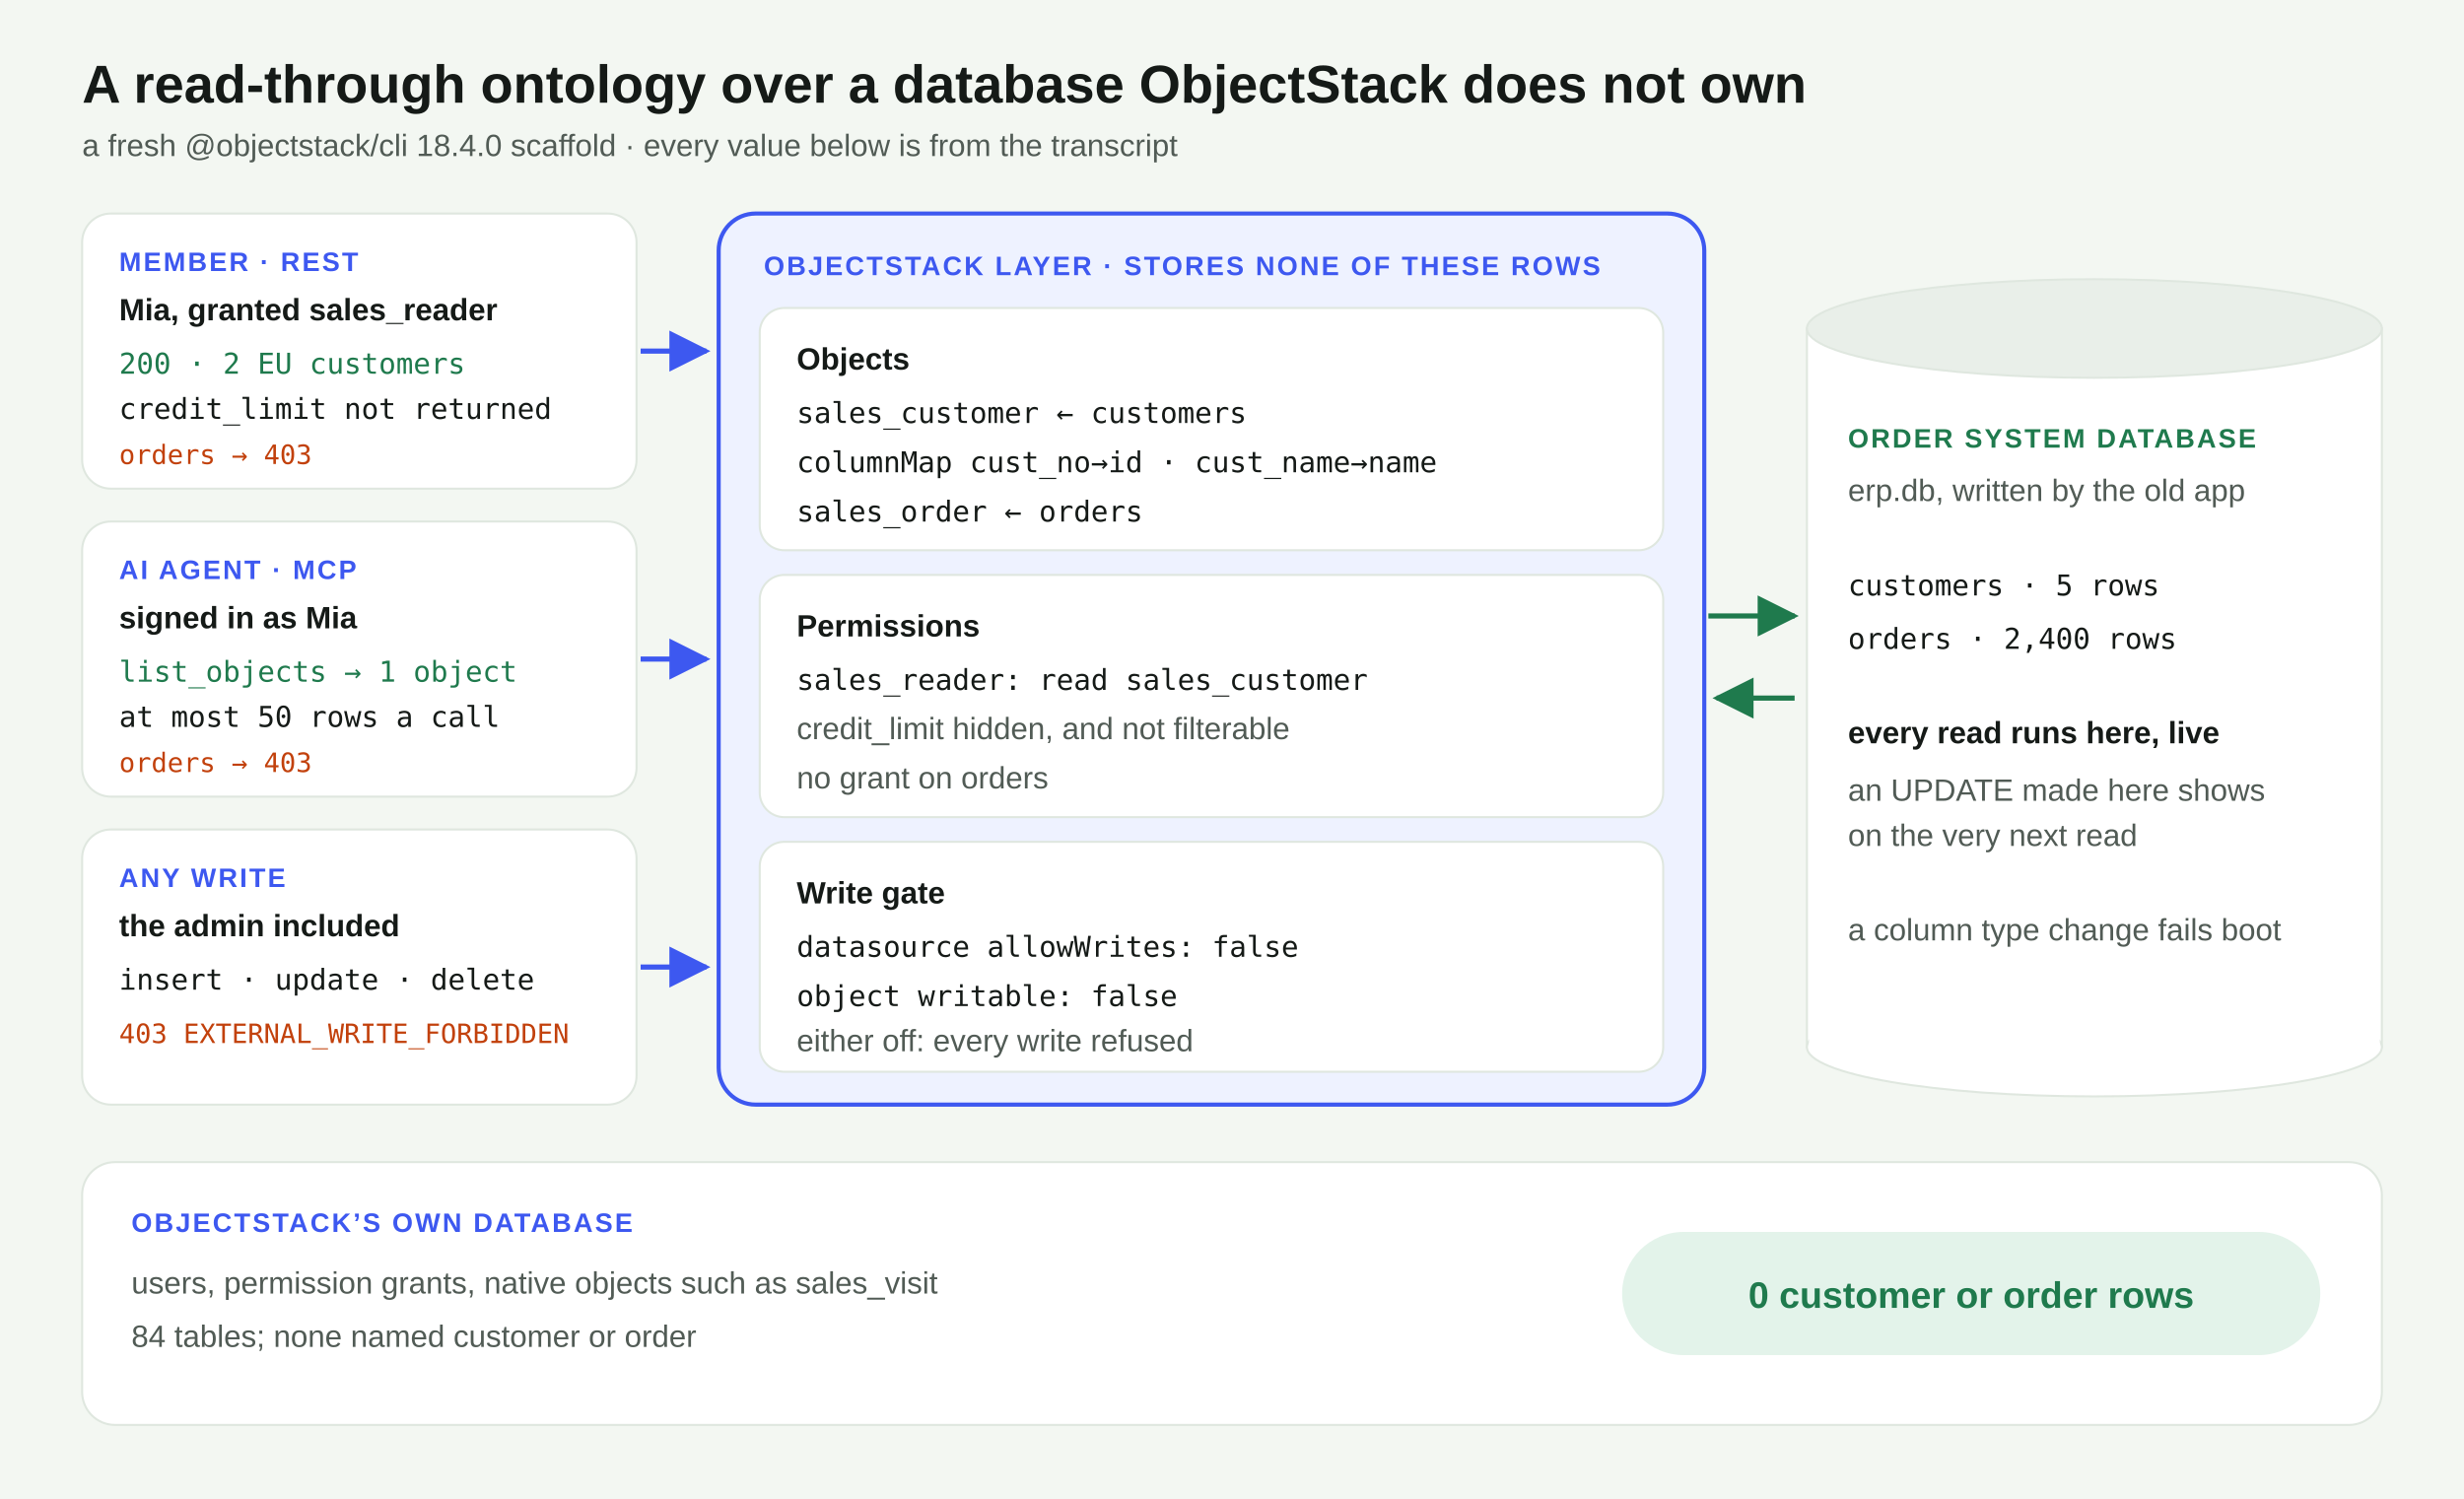
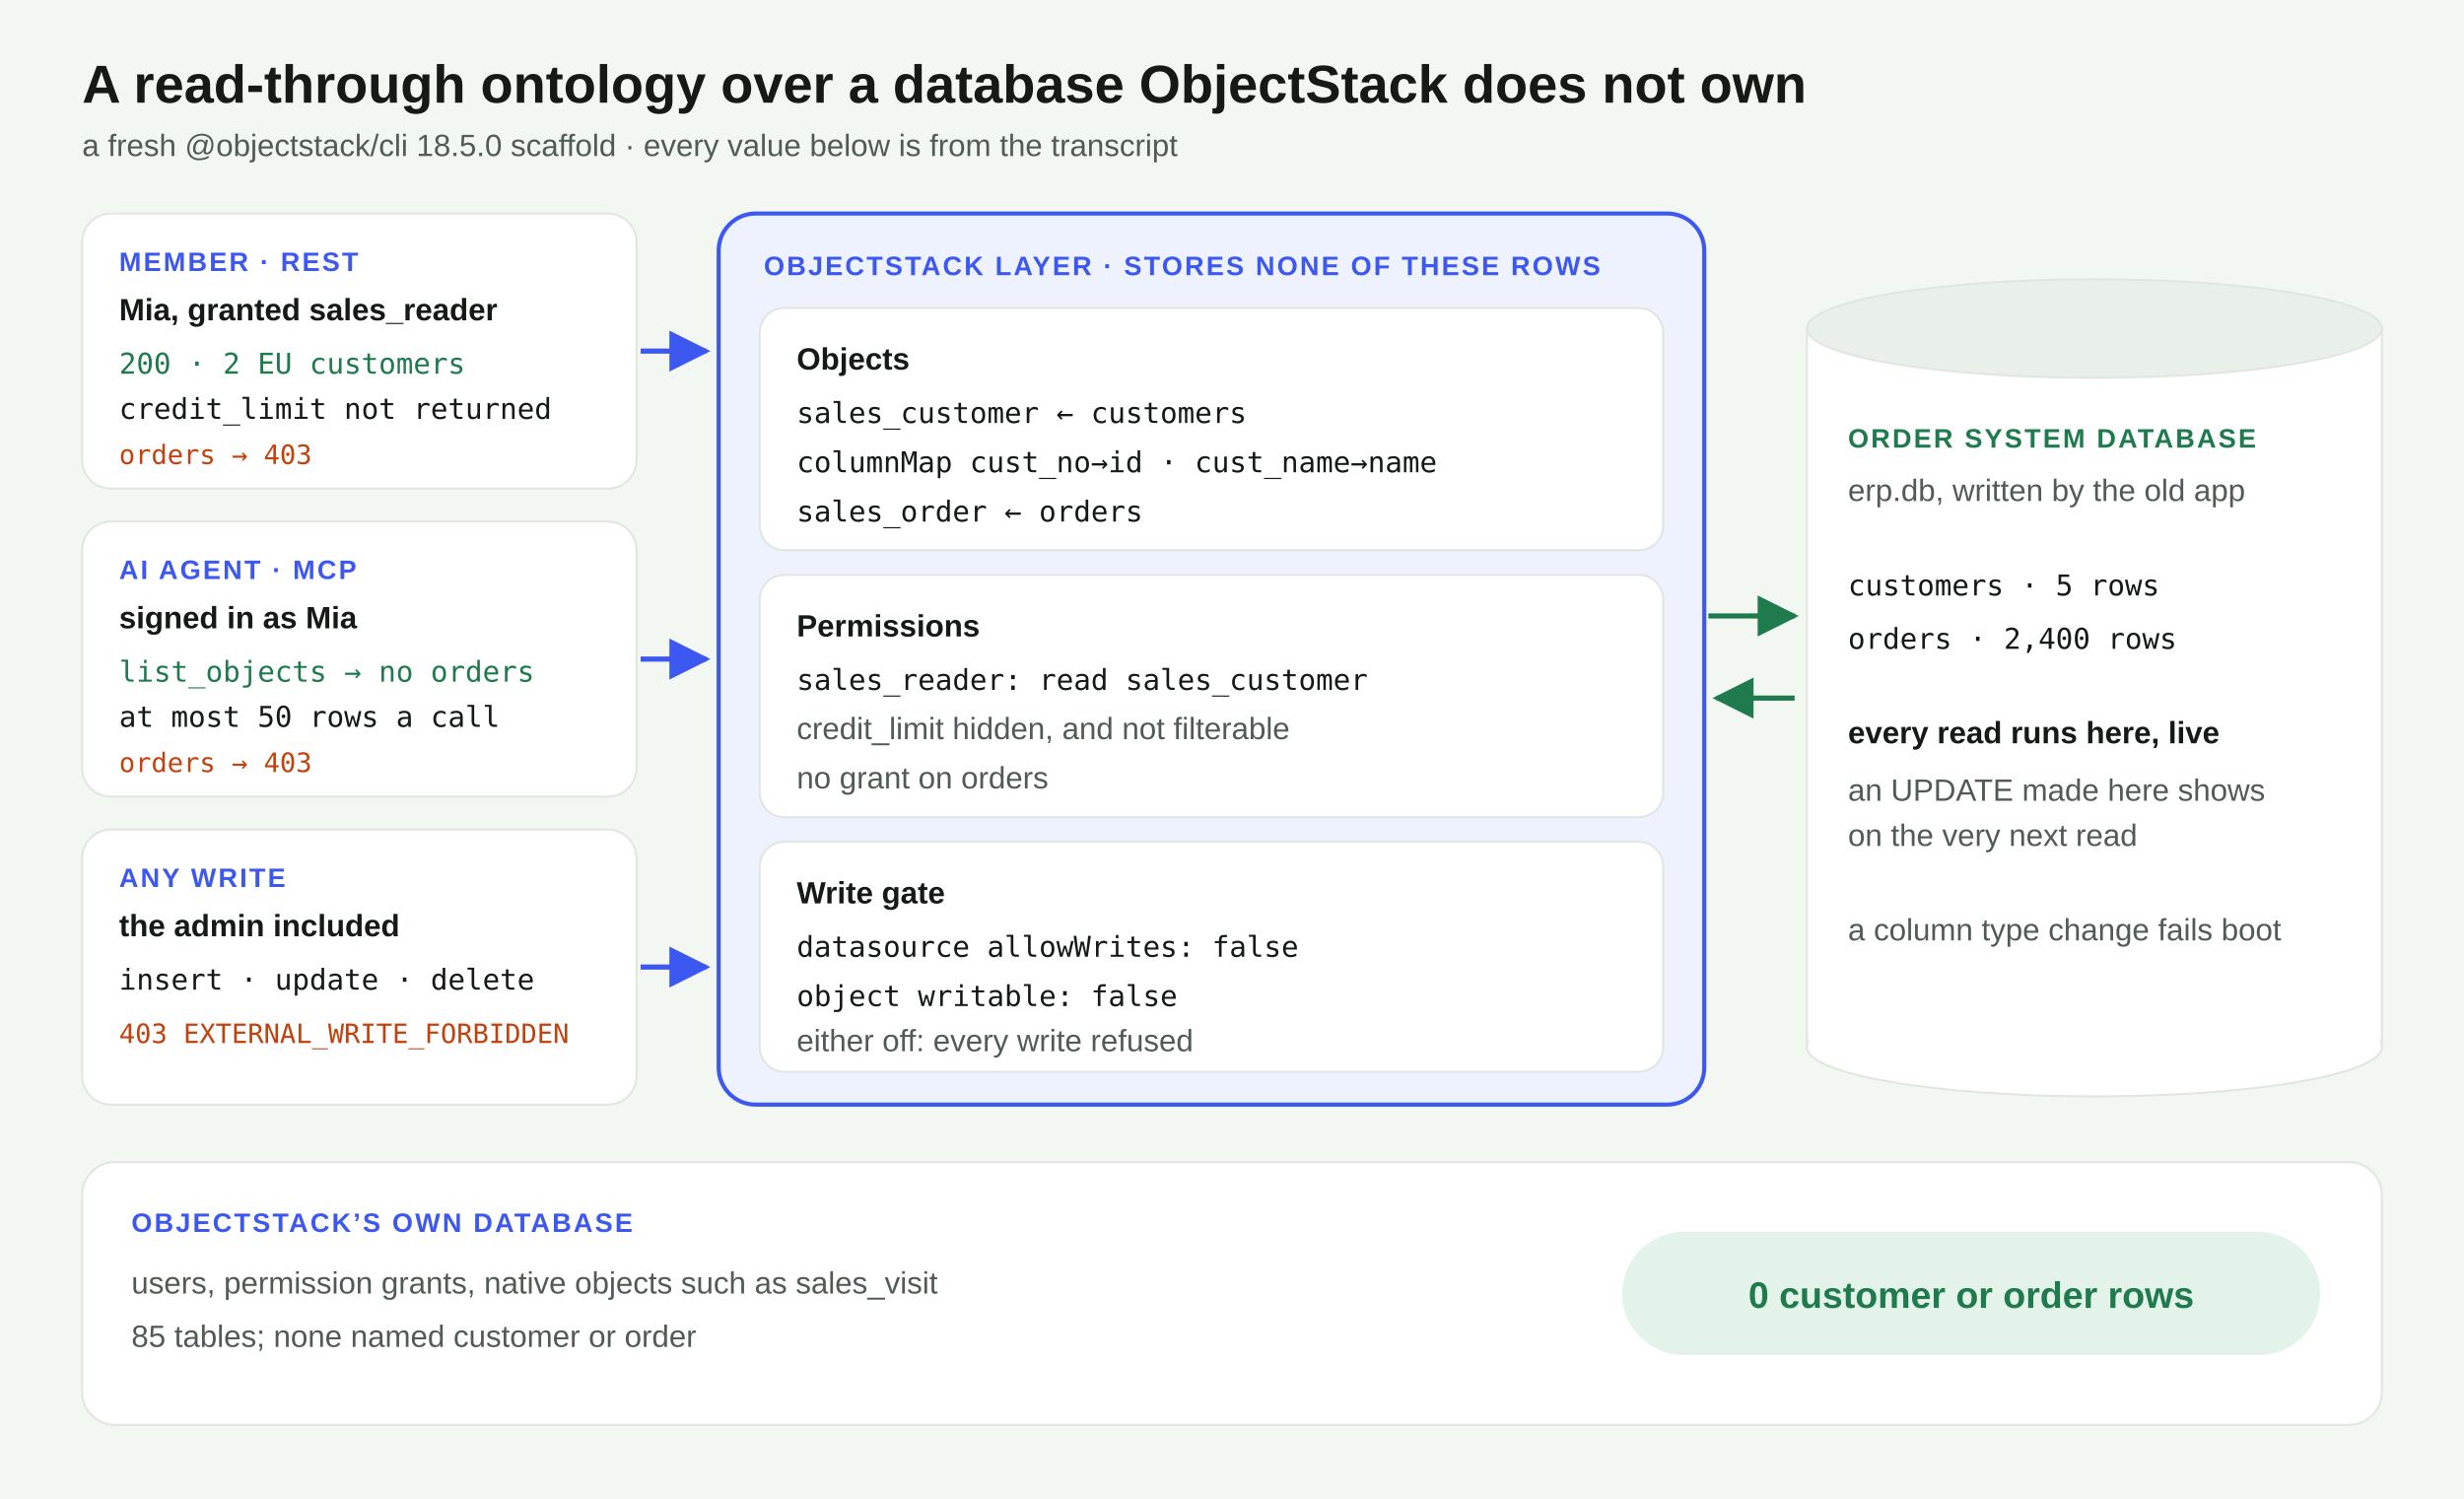
- <svg xmlns="http://www.w3.org/2000/svg" viewBox="0 0 1200 730" role="img" aria-label="A read-through ontology on ObjectStack 18.4.0: a member over REST, an AI agent over MCP and any writer reach an ObjectStack layer of objects, permissions and a write gate; every read runs live on the order system's own database, and ObjectStack's database holds 0 customer or order rows.">
+ <svg xmlns="http://www.w3.org/2000/svg" viewBox="0 0 1200 730" role="img" aria-label="A read-through ontology on ObjectStack 18.5.0: a member over REST, an AI agent over MCP and any writer reach an ObjectStack layer of objects, permissions and a write gate; every read runs live on the order system's own database, and ObjectStack's database holds 0 customer or order rows.">
  <defs>
    <marker id="arr" viewBox="0 0 10 10" refX="9" refY="5" markerWidth="8" markerHeight="8" orient="auto-start-reverse">
      <path d="M0 0L10 5L0 10z" fill="#3d58f0" />
    </marker>
    <marker id="arrg" viewBox="0 0 10 10" refX="9" refY="5" markerWidth="8" markerHeight="8" orient="auto-start-reverse">
      <path d="M0 0L10 5L0 10z" fill="#1f7a4d" />
    </marker>
    <style>
      text{font-family:-apple-system,BlinkMacSystemFont,"Segoe UI",Arial,sans-serif;fill:#151a17}
      .h{font-size:26px;font-weight:800}
      .sub{font-size:15px;fill:#515b55}
      .tag{font-size:13px;font-weight:800;letter-spacing:.08em;fill:#3d58f0}
      .tagg{font-size:13px;font-weight:800;letter-spacing:.08em;fill:#1f7a4d}
      .card{font-size:15px;font-weight:760}
      .t{font-size:15px;fill:#515b55}
      .m{font-family:ui-monospace,Menlo,Consolas,monospace;font-size:14px;fill:#151a17}
      .ok{font-family:ui-monospace,Menlo,Consolas,monospace;font-size:14px;fill:#1f7a4d}
      .no{font-family:ui-monospace,Menlo,Consolas,monospace;font-size:13px;fill:#c2410c}
      .chip{font-size:18px;font-weight:800;fill:#1f7a4d}
    </style>
  </defs>
  <rect width="1200" height="730" fill="#f3f7f2" />
  <text x="40" y="50" class="h">A read-through ontology over a database ObjectStack does not own</text>
-   <text x="40" y="76" class="sub">a fresh @objectstack/cli 18.4.0 scaffold · every value below is from the transcript</text>
+   <text x="40" y="76" class="sub">a fresh @objectstack/cli 18.5.0 scaffold · every value below is from the transcript</text>
  <g transform="translate(40 104)">
    <rect width="270" height="134" rx="14" fill="#ffffff" stroke="#dfe7df" />
    <text x="18" y="28" class="tag">MEMBER · REST</text>
    <text x="18" y="52" class="card">Mia, granted sales_reader</text>
    <text x="18" y="78" class="ok">200 · 2 EU customers</text>
    <text x="18" y="100" class="m">credit_limit not returned</text>
    <text x="18" y="122" class="no">orders → 403</text>
  </g>
  <g transform="translate(40 254)">
    <rect width="270" height="134" rx="14" fill="#ffffff" stroke="#dfe7df" />
    <text x="18" y="28" class="tag">AI AGENT · MCP</text>
    <text x="18" y="52" class="card">signed in as Mia</text>
-     <text x="18" y="78" class="ok">list_objects → 1 object</text>
+     <text x="18" y="78" class="ok">list_objects → no orders</text>
    <text x="18" y="100" class="m">at most 50 rows a call</text>
    <text x="18" y="122" class="no">orders → 403</text>
  </g>
  <g transform="translate(40 404)">
    <rect width="270" height="134" rx="14" fill="#ffffff" stroke="#dfe7df" />
    <text x="18" y="28" class="tag">ANY WRITE</text>
    <text x="18" y="52" class="card">the admin included</text>
    <text x="18" y="78" class="m">insert · update · delete</text>
    <text x="18" y="104" class="no">403 EXTERNAL_WRITE_FORBIDDEN</text>
  </g>
  <path d="M312 171H344" stroke="#3d58f0" stroke-width="2.5" fill="none" marker-end="url(#arr)" />
  <path d="M312 321H344" stroke="#3d58f0" stroke-width="2.5" fill="none" marker-end="url(#arr)" />
  <path d="M312 471H344" stroke="#3d58f0" stroke-width="2.5" fill="none" marker-end="url(#arr)" />
  <rect x="350" y="104" width="480" height="434" rx="18" fill="#eef2ff" stroke="#3d58f0" stroke-width="2" />
  <text x="372" y="134" class="tag">OBJECTSTACK LAYER · STORES NONE OF THESE ROWS</text>
  <g transform="translate(370 150)">
    <rect width="440" height="118" rx="12" fill="#ffffff" stroke="#dfe7df" />
    <text x="18" y="30" class="card">Objects</text>
    <text x="18" y="56" class="m">sales_customer ← customers</text>
    <text x="18" y="80" class="m">columnMap cust_no→id · cust_name→name</text>
    <text x="18" y="104" class="m">sales_order ← orders</text>
  </g>
  <g transform="translate(370 280)">
    <rect width="440" height="118" rx="12" fill="#ffffff" stroke="#dfe7df" />
    <text x="18" y="30" class="card">Permissions</text>
    <text x="18" y="56" class="m">sales_reader: read sales_customer</text>
    <text x="18" y="80" class="t">credit_limit hidden, and not filterable</text>
    <text x="18" y="104" class="t">no grant on orders</text>
  </g>
  <g transform="translate(370 410)">
    <rect width="440" height="112" rx="12" fill="#ffffff" stroke="#dfe7df" />
    <text x="18" y="30" class="card">Write gate</text>
    <text x="18" y="56" class="m">datasource allowWrites: false</text>
    <text x="18" y="80" class="m">object writable: false</text>
    <text x="18" y="102" class="t">either off: every write refused</text>
  </g>
  <path d="M832 300H874" stroke="#1f7a4d" stroke-width="2.5" fill="none" marker-end="url(#arrg)" />
  <path d="M874 340H836" stroke="#1f7a4d" stroke-width="2.5" fill="none" marker-end="url(#arrg)" />
  <rect x="880" y="160" width="280" height="350" fill="#ffffff" stroke="#dfe7df" />
  <ellipse cx="1020" cy="510" rx="140" ry="24" fill="#ffffff" stroke="#dfe7df" />
  <rect x="881" y="480" width="278" height="30" fill="#ffffff" />
  <ellipse cx="1020" cy="160" rx="140" ry="24" fill="#e9efe9" stroke="#dfe7df" />
  <text x="900" y="218" class="tagg">ORDER SYSTEM DATABASE</text>
  <text x="900" y="244" class="t">erp.db, written by the old app</text>
  <text x="900" y="290" class="m">customers · 5 rows</text>
  <text x="900" y="316" class="m">orders · 2,400 rows</text>
  <text x="900" y="362" class="card">every read runs here, live</text>
  <text x="900" y="390" class="t">an UPDATE made here shows</text>
  <text x="900" y="412" class="t">on the very next read</text>
  <text x="900" y="458" class="t">a column type change fails boot</text>
  <rect x="40" y="566" width="1120" height="128" rx="16" fill="#ffffff" stroke="#dfe7df" />
  <text x="64" y="600" class="tag">OBJECTSTACK’S OWN DATABASE</text>
  <text x="64" y="630" class="t">users, permission grants, native objects such as sales_visit</text>
-   <text x="64" y="656" class="t">84 tables; none named customer or order</text>
+   <text x="64" y="656" class="t">85 tables; none named customer or order</text>
  <rect x="790" y="600" width="340" height="60" rx="30" fill="#e3f3ea" />
  <text x="960" y="637" class="chip" text-anchor="middle">0 customer or order rows</text>
</svg>
